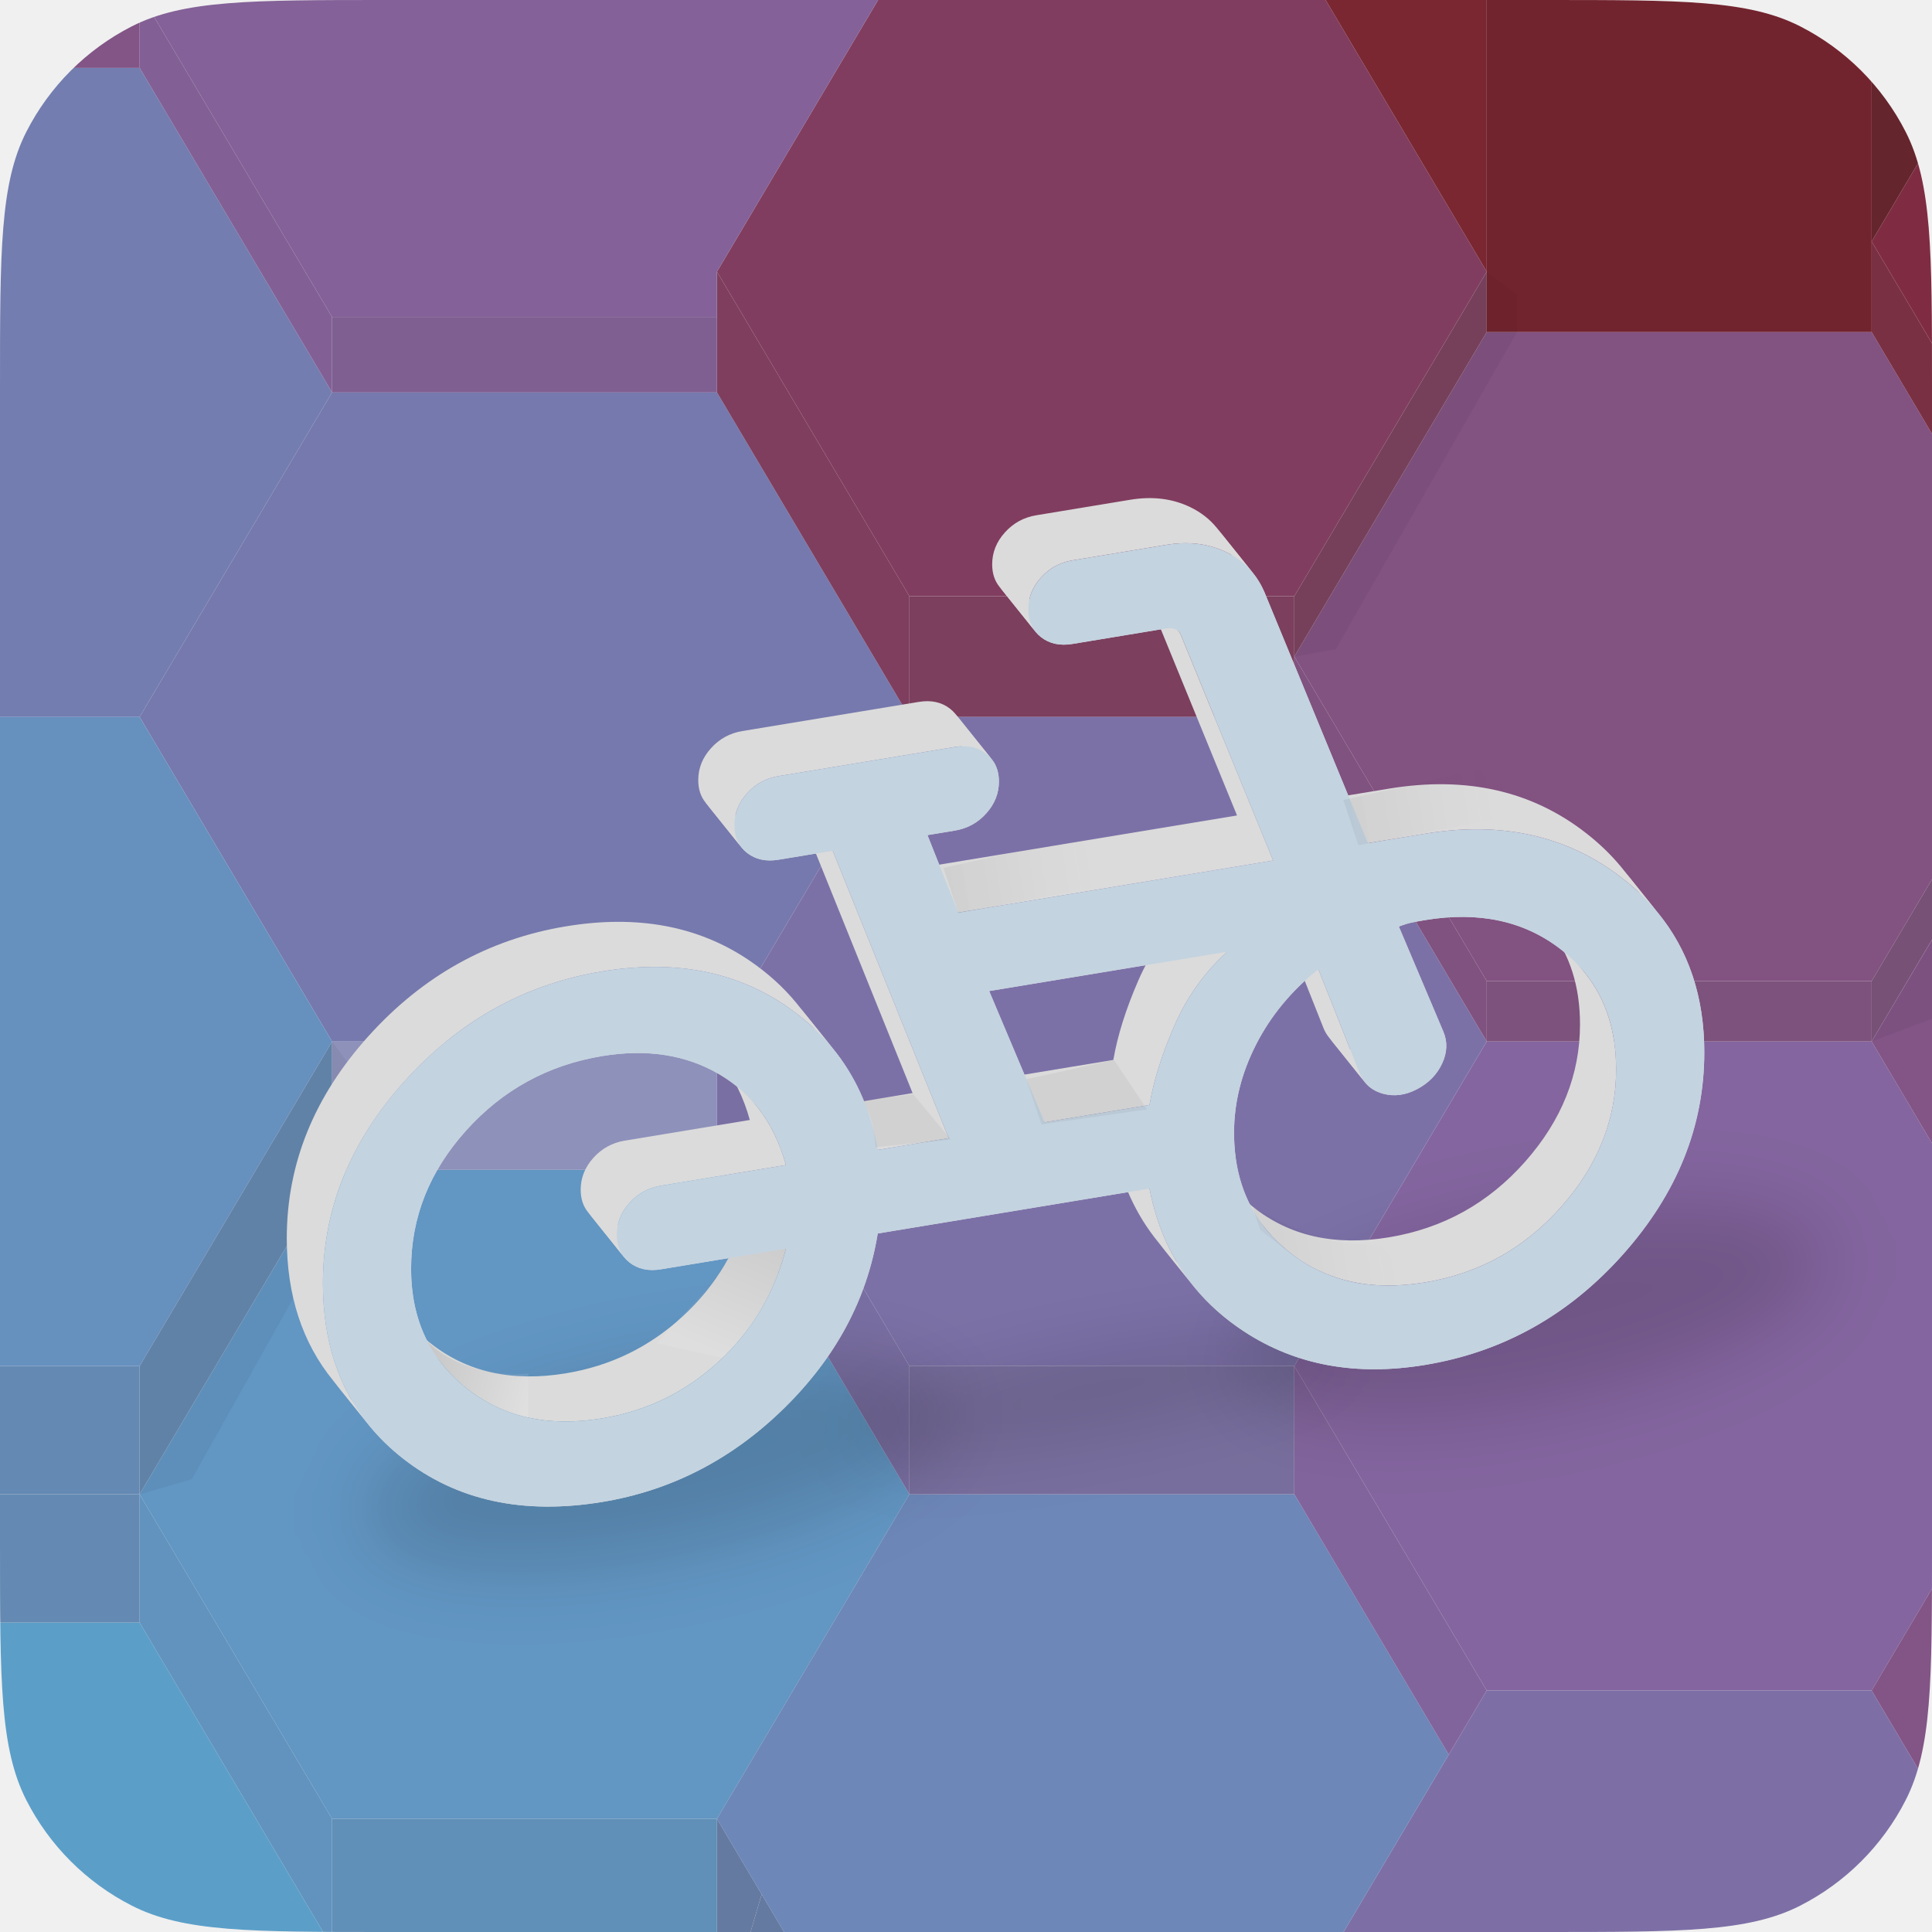
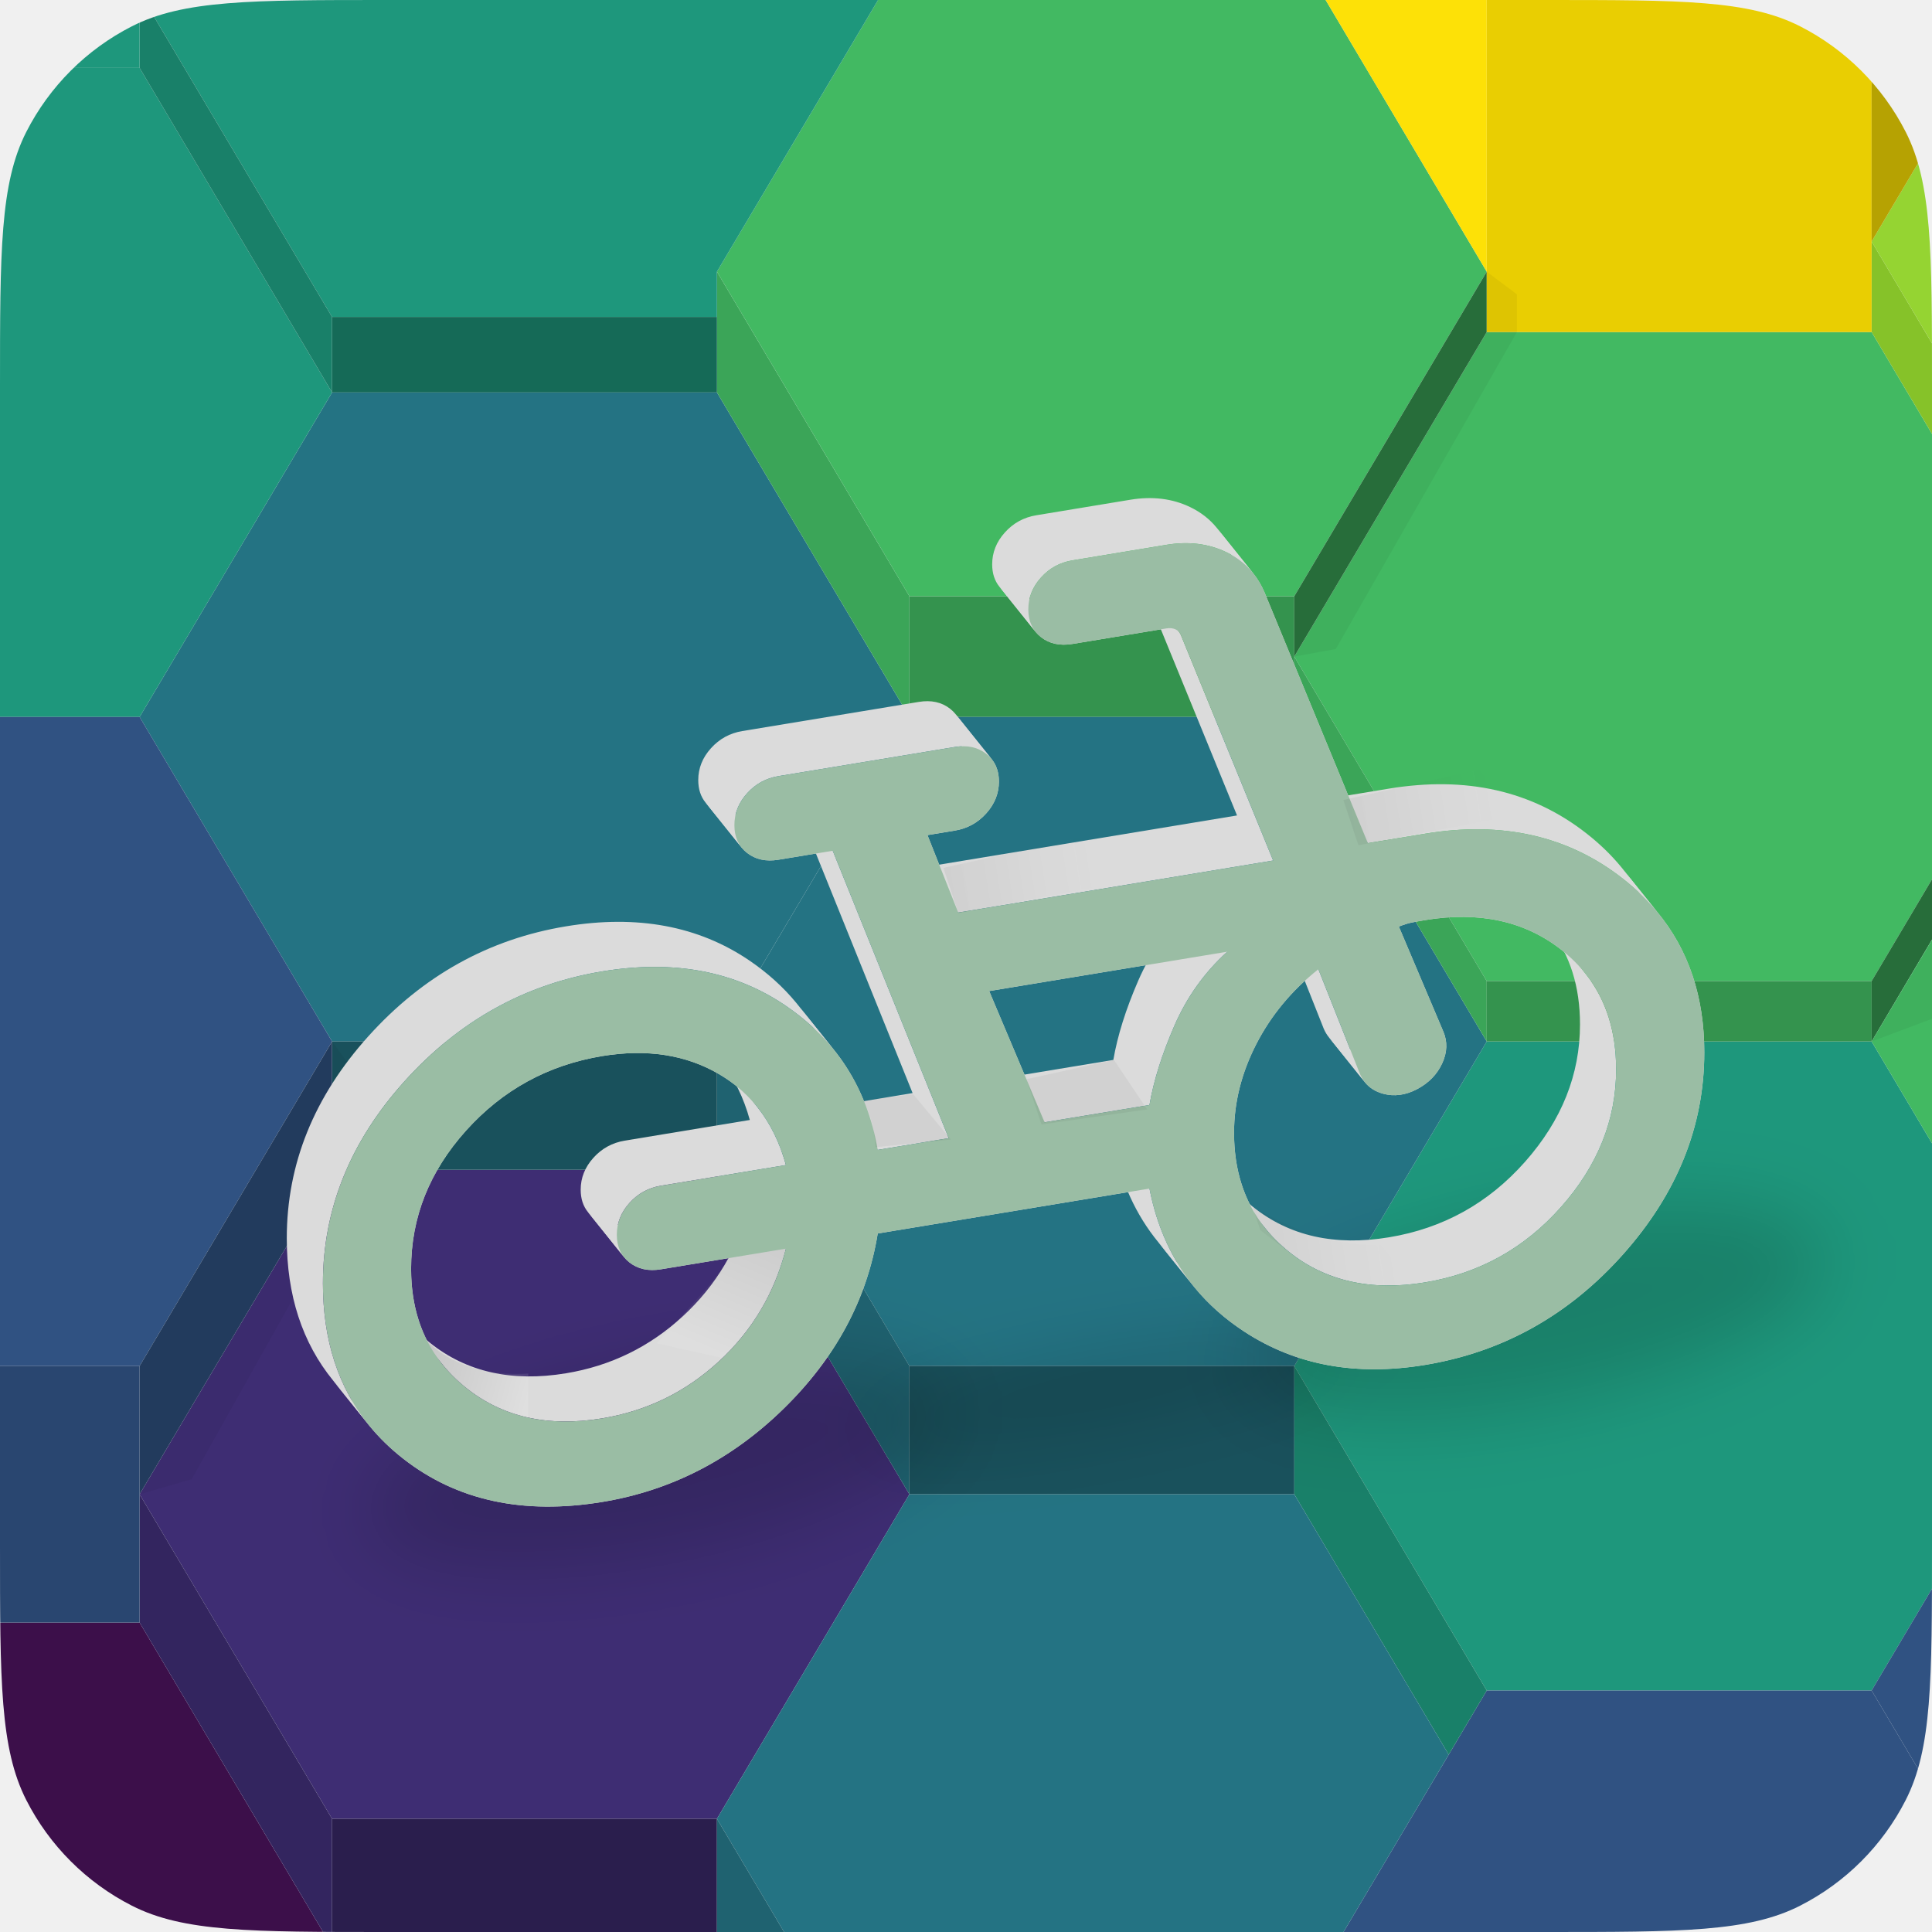
<svg xmlns="http://www.w3.org/2000/svg" width="128" height="128" viewBox="0 0 128 128" fill="none">
-   <mask id="mask0_479_269" style="mask-type:alpha" maskUnits="userSpaceOnUse" x="0" y="0" width="128" height="128">
+   <mask id="mask0_482_440" style="mask-type:alpha" maskUnits="userSpaceOnUse" x="0" y="0" width="128" height="128">
    <path d="M0 25.6C0 16.639 0 12.159 1.744 8.736C3.278 5.726 5.726 3.278 8.736 1.744C12.159 0 16.639 0 25.6 0H102.4C111.361 0 115.841 0 119.264 1.744C122.274 3.278 124.722 5.726 126.256 8.736C128 12.159 128 16.639 128 25.6V102.4C128 111.361 128 115.841 126.256 119.264C124.722 122.274 122.274 124.722 119.264 126.256C115.841 128 111.361 128 102.4 128H25.6C16.639 128 12.159 128 8.736 126.256C5.726 124.722 3.278 122.274 1.744 119.264C0 115.841 0 111.361 0 102.4V25.6Z" fill="#6C87B8" />
  </mask>
-   <g mask="url(#mask0_479_269)">
-     <path d="M22 69L9.25 47.5L22 26C31.959 26 37.542 26 47.5 26L60.25 47.5L47.5 69H22Z" fill="#7679AD" />
-     <path d="M-16.25 47.5L-29 26L-16.25 4.5H9.25L22 26L9.25 47.5L-16.25 47.5Z" fill="#737DB0" />
-     <path d="M-16.25 90.5L-29 69L-16.25 47.5L9.25 47.5L22 69L9.25 90.5H-16.25Z" fill="#6690BE" />
-     <path d="M98.5 112C93.521 103.604 90.729 98.896 85.75 90.5L98.5 69H124L136.75 90.5L124 112L98.5 112Z" fill="#84659F" />
+   <g mask="url(#mask0_482_440)">
+     <path d="M22 69L9.25 47.5L22 26C31.959 26 37.542 26 47.5 26L60.25 47.5L47.5 69H22Z" fill="#247383" />
+     <path d="M-16.25 47.5L-29 26L-16.25 4.5H9.25C14.229 12.896 17.021 17.604 22 26L9.25 47.5L-16.25 47.5Z" fill="#1E977C" />
+     <path d="M-16.25 90.5L-29 69L-16.25 47.5L9.25 47.5L22 69L9.25 90.5H-16.25Z" fill="#305282" />
+     <path d="M98.5 112C93.521 103.604 90.729 98.896 85.75 90.5L98.5 69H124L136.75 90.5L124 112L98.5 112Z" fill="#1E977C" />
    <path d="M175 26L172.035 21L162.25 4.5L175 -17L200.501 -16.999L213.25 4.501L200.5 26.001L175 26Z" fill="#825586" />
-     <path d="M98.5 155L85.75 133.5L95.98 116.25L98.5 112L124 112L136.75 133.5L124 155L98.5 155Z" fill="#7D6FA6" />
-     <path d="M136.75 133.5L124 112L136.75 90.5H162.25L175 112L162.25 133.5L136.75 133.5Z" fill="#825586" />
-     <path d="M60.25 47.5H85.75L85.75 39.5H60.25L60.25 47.5Z" fill="#7C3F5E" />
-     <path d="M47.5 26L60.25 47.5L60.25 39.5L49.872 22L47.5 18L47.5 21L47.5 26Z" fill="#7F3E5E" />
-     <path d="M60.25 39.5H85.75L96.128 22L98.5 18L85.75 -3.5H60.25L47.5 18L49.872 22L60.25 39.5Z" fill="#813D5F" />
-     <path d="M47.5 18L60.25 -3.5L47.5 -20H22L9.25 -0.5L22 21H47.5L47.5 18Z" fill="#846198" />
-     <path d="M22 26C31.959 26 37.542 26 47.5 26L47.5 21H22V26Z" fill="#7F5F91" />
-     <path d="M9.25 4.5L22 26V21L9.25 -0.5L9.25 4.5Z" fill="#826095" />
-     <path d="M85.75 47.5H60.25L47.5 69L60.25 90.5H85.75L98.5 69L85.75 47.5Z" fill="#7C71A7" />
-     <path d="M124 65L136.75 43.5L130.375 32.75L124 22H98.5C93.521 30.396 90.729 35.104 85.75 43.5C90.729 51.897 93.521 56.604 98.5 65H124Z" fill="#825281" />
-     <path d="M85.75 47.5L98.5 69L98.5 65C93.521 56.604 90.729 51.897 85.75 43.5L85.75 47.5Z" fill="#80527F" />
-     <path d="M98.5 69H124L124 65H98.5L98.5 69Z" fill="#7D527C" />
-     <path d="M136.75 44L136.75 43.5L124 65L124 69L136.75 47.5L136.75 44Z" fill="#775176" />
-     <path d="M85.75 39.5V43.5C90.729 35.104 93.521 30.396 98.5 22V18L96.128 22L85.75 39.5Z" fill="#76405B" />
-     <path d="M136.75 37.5C131.771 29.104 128.979 24.396 124 16V22L130.375 32.75L136.75 43.5V37.5Z" fill="#7A3043" />
-     <path d="M22 120.5L47.5 120.5L60.25 99L47.5 77.5H22C17.021 85.896 14.229 90.604 9.25 99L22 120.5Z" fill="#6296C3" />
-     <path d="M60.25 90.5L47.5 69V77.5L60.25 99V90.5Z" fill="#7A6FA3" />
-     <path d="M47.5 69H22V77.5H47.5V69Z" fill="#7679AD" fill-opacity="0.8" />
-     <path d="M22 69L9.25 90.5V99C14.229 90.604 17.021 85.896 22 77.5V69Z" fill="#6182A7" />
-     <path d="M9.25 90.5H-16.25L-16.25 99H9.25V90.5Z" fill="#648AB3" />
-     <path d="M47.5 120.5L50.465 125.5L56.099 135L60.25 142L85.75 142L85.75 133.5L95.98 116.25L85.75 99L60.25 99L47.5 120.5Z" fill="#6C87B8" />
-     <path d="M85.75 90.5H60.25V99L85.75 99L85.75 90.5Z" fill="#786E9E" />
-     <path d="M98.5 112C93.521 103.604 90.729 98.896 85.75 90.5L85.75 99L95.98 116.25L98.5 112Z" fill="#82649C" />
-     <path d="M-16.25 4.5H9.25L9.25 -0.5L22 -20L9.25 -38.5H-16.25L-29 -17L-16.25 4.5Z" fill="#825586" />
-     <path d="M124 69L136.75 90.5H162.25L175 69L162.25 47.5L136.75 47.5L124 69Z" fill="#825586" />
-     <path d="M162.25 4.5L136.75 4.5V-22.5L136.75 -5.5L124 16L136.75 37.5L162.25 37.5L172.035 21L162.25 4.5Z" fill="#7F2C42" />
-     <path d="M124 -1H98.5L98.5 18V22H124V16L124 -1Z" fill="#72242E" />
-     <path d="M136.75 -22.5L124 -1L124 16L136.75 -5.5L136.75 -22.5Z" fill="#65252D" />
-     <path d="M98.5 -1L85.75 -22.5V-12L85.75 -3.5L98.5 18L98.5 -1Z" fill="#7A2732" />
-     <path d="M22 129L9.25 107.5H-13.284L-15 151L9.25 150.5L15.18 140.5L22 129Z" fill="#5B9FC9" />
-     <path d="M22 120.5L9.25 99V107.5L22 129L22 120.5Z" fill="#6193BE" />
-     <path d="M9.25 99H-16.25L-13.284 107.5H9.25V99Z" fill="#648AB3" />
-     <path d="M50.465 125.5L47.5 120.5V135.5L50.465 125.5Z" fill="#657AA1" />
-     <path d="M50.465 125.5L47.5 135.5L56.099 135L50.465 125.5Z" fill="#657AA1" />
-     <path d="M47.5 120.5L22 120.5L22 129V137L47.5 135.5V120.5Z" fill="#608FB7" />
+     <path d="M98.5 155L85.75 133.5L95.98 116.25L98.5 112L124 112L136.75 133.5L124 155L98.5 155Z" fill="#305282" />
+     <path d="M136.75 133.5L124 112L136.75 90.5H162.25L175 112L162.25 133.5L136.75 133.5Z" fill="#305282" />
+     <path d="M60.25 47.5H85.75L85.75 39.5H60.25L60.25 47.5Z" fill="#34934E" />
+     <path d="M47.5 26L60.25 47.5L60.25 39.5L49.872 22L47.5 18L47.5 21L47.5 26Z" fill="#3BA558" />
+     <path d="M60.25 39.5H85.75L96.128 22L98.5 18L85.75 -3.5H60.25L47.5 18L49.872 22L60.25 39.5Z" fill="#42B962" />
+     <path d="M47.5 18L60.25 -3.5L47.5 -20H22L9.25 -0.5L22 21H47.5L47.5 18Z" fill="#1E977C" />
+     <path d="M22 26C31.959 26 37.542 26 47.5 26L47.5 21H22V26Z" fill="#156A57" />
+     <path d="M9.25 4.5C14.229 12.896 17.021 17.604 22 26V21L9.25 -0.5L9.25 4.5Z" fill="#198069" />
+     <path d="M85.75 47.5H60.25L47.5 69L60.25 90.5H85.75L98.5 69L85.75 47.5Z" fill="#247383" />
+     <path d="M124 65L136.75 43.5L130.375 32.75L124 22H98.5C93.521 30.396 90.729 35.104 85.75 43.5C90.729 51.897 93.521 56.604 98.5 65H124Z" fill="#42B962" />
+     <path d="M85.75 47.5L98.5 69L98.5 65C93.521 56.604 90.729 51.897 85.75 43.5L85.75 47.5Z" fill="#3BA558" />
+     <path d="M98.5 69H124L124 65H98.5L98.5 69Z" fill="#34934E" />
+     <path d="M136.75 44L136.75 43.5L124 65L124 69C128.979 60.604 131.771 55.897 136.75 47.5L136.75 44Z" fill="#276D3A" />
+     <path d="M85.75 39.5V43.5C90.729 35.104 93.521 30.396 98.5 22V18L96.128 22L85.75 39.5Z" fill="#276D3A" />
+     <path d="M136.75 37.5C131.771 29.104 128.979 24.396 124 16V22L130.375 32.75L136.75 43.5V37.5Z" fill="#86C229" />
+     <path d="M22 120.5L47.5 120.5L60.25 99L47.5 77.5H22C17.021 85.896 14.229 90.604 9.25 99L22 120.5Z" fill="#3E2D73" />
+     <path d="M60.25 90.5L47.5 69V77.5L60.25 99V90.5Z" fill="#1F6270" />
+     <path d="M47.5 69H22V77.5H47.5V69Z" fill="#19515C" />
+     <path d="M22 69L9.25 90.5V99C14.229 90.604 17.021 85.896 22 77.5V69Z" fill="#223B5D" />
+     <path d="M85.75 90.5H60.25V99L85.75 99L85.75 90.5Z" fill="#19515C" />
+     <path d="M98.5 112C93.521 103.604 90.729 98.896 85.75 90.5L85.75 99L95.98 116.25L98.5 112Z" fill="#198069" />
+     <path d="M-16.25 4.5H9.25L9.25 -0.5L22 -20L9.25 -38.5H-16.25L-29 -17L-16.25 4.5Z" fill="#1E977C" />
+     <path d="M124 69L136.75 90.5H162.25L175 69L162.25 47.5L136.75 47.5C131.771 55.897 128.979 60.604 124 69Z" fill="#42B962" />
+     <path d="M162.25 4.5L136.75 4.5V-22.5L136.75 -5.5L124 16L136.75 37.5L162.25 37.5L172.035 21L162.25 4.5Z" fill="#95D432" />
+     <path d="M124 -1H98.5L98.5 18V22H124V16L124 -1Z" fill="#E9CE02" />
+     <path d="M136.75 -22.5L124 -1L124 16L136.75 -5.5L136.75 -22.5Z" fill="#B6A202" />
+     <path d="M98.5 -1L85.75 -22.5V-12L85.75 -3.5L98.5 18L98.5 -1Z" fill="#FDE107" />
+     <path d="M22 129L9.25 107.5H-13.284L-15 151L9.25 150.5L15.18 140.5L22 129Z" fill="#3C0F4A" />
+     <path d="M22 120.5L9.25 99V107.5L22 129L22 120.5Z" fill="#33255F" />
+     <path d="M47.5 120.5L22 120.5L22 129V137L47.5 135.5C47.5 129.642 47.5 126.358 47.5 120.5Z" fill="#2A1E4D" />
    <path d="M22 137V129L15.18 140.5L22 137Z" fill="#5B9FC9" fill-opacity="0.8" />
+     <path d="M60.25 99L47.5 120.5L56.099 135L60.25 142L85.75 142L85.75 133.5L95.98 116.25L85.75 99L60.25 99Z" fill="#247383" />
+     <path d="M47.5 120.5V135.5L56.099 135L47.5 120.5Z" fill="#1F6270" />
+     <path d="M9.25 90.5H-16.25L-16.25 99L-13.284 107.5H9.25V99V90.5Z" fill="#294670" />
  </g>
  <path fill-rule="evenodd" clip-rule="evenodd" d="M9.25 99L12.7 98L24.2 77.5L22 77.5L9.25 99Z" fill="black" fill-opacity="0.05" />
  <path d="M22 77.5L24.2 77.5V72L22 69V77.5Z" fill="black" fill-opacity="0.05" />
  <path fill-rule="evenodd" clip-rule="evenodd" d="M85.75 43.5L88.5 43L100.5 22H98.5L85.75 43.5Z" fill="black" fill-opacity="0.05" />
  <path d="M98.5 22H100.5V19.5L98.5 18V22Z" fill="black" fill-opacity="0.05" />
-   <g filter="url(#filter0_f_479_269)">
+   <g filter="url(#filter0_f_482_440)">
    <ellipse cx="43.544" cy="96.847" rx="19.731" ry="6.107" transform="rotate(-11.2733 43.544 96.8465)" fill="black" fill-opacity="0.15" />
  </g>
-   <g filter="url(#filter1_f_479_269)">
+   <g filter="url(#filter1_f_482_440)">
    <ellipse cx="101.544" cy="86.847" rx="19.731" ry="6.107" transform="rotate(-11.2733 101.544 86.8465)" fill="black" fill-opacity="0.15" />
  </g>
-   <g filter="url(#filter2_f_479_269)">
+   <g filter="url(#filter2_f_482_440)">
    <ellipse cx="72.862" cy="92.051" rx="16.162" ry="2.091" transform="rotate(-10.6598 72.8624 92.0511)" fill="black" fill-opacity="0.15" />
  </g>
-   <mask id="mask1_479_269" style="mask-type:alpha" maskUnits="userSpaceOnUse" x="2" y="5" width="126" height="114">
+   <mask id="mask1_482_440" style="mask-type:alpha" maskUnits="userSpaceOnUse" x="2" y="5" width="126" height="114">
    <rect x="2" y="5" width="126" height="114" fill="white" />
  </mask>
-   <g mask="url(#mask1_479_269)">
+   <g mask="url(#mask1_482_440)">
    <path d="M128 67.5L124 69L130 59L128 67.5Z" fill="black" fill-opacity="0.05" />
    <path fill-rule="evenodd" clip-rule="evenodd" d="M24.469 94.456C22.419 91.946 21.394 88.803 21.394 85.026C21.394 80.103 23.198 75.638 26.805 71.634C30.413 67.629 34.775 65.204 39.893 64.358C44.616 63.578 48.663 64.33 52.033 66.616C53.246 67.439 54.287 68.379 55.156 69.436L52.761 66.45C51.893 65.393 50.852 64.453 49.639 63.63C46.269 61.344 42.222 60.591 37.499 61.372C32.381 62.217 28.018 64.643 24.411 68.648C20.804 72.652 19 77.116 19 82.04C19 85.817 20.025 88.96 22.075 91.47L24.469 94.456Z" fill="#DBDBDB" />
    <path fill-rule="evenodd" clip-rule="evenodd" d="M55.155 69.436C56.699 71.316 57.698 73.564 58.152 76.183L55.758 73.196C55.304 70.578 54.305 68.329 52.761 66.45L55.155 69.436Z" fill="#DBDBDB" />
    <path fill-rule="evenodd" clip-rule="evenodd" d="M58.152 76.183L62.856 75.406L55.171 56.365L52.777 53.379L60.462 72.419L55.758 73.197L58.152 76.183Z" fill="#DBDBDB" />
    <path fill-rule="evenodd" clip-rule="evenodd" d="M55.171 56.365L51.576 56.959C50.749 57.096 50.055 56.945 49.496 56.507C49.361 56.401 49.243 56.286 49.141 56.161L46.747 53.175C46.849 53.3 46.967 53.415 47.102 53.52C47.661 53.959 48.355 54.11 49.182 53.973L52.777 53.379L55.171 56.365Z" fill="#DBDBDB" />
    <path fill-rule="evenodd" clip-rule="evenodd" d="M49.141 56.161C48.817 55.764 48.655 55.268 48.655 54.672C48.655 53.886 48.935 53.182 49.496 52.56C50.055 51.937 50.749 51.557 51.576 51.42L63.26 49.49C64.087 49.353 64.781 49.504 65.34 49.943C65.475 50.048 65.593 50.163 65.695 50.288L63.301 47.302C63.199 47.177 63.081 47.062 62.946 46.956C62.387 46.518 61.693 46.367 60.866 46.504L49.182 48.434C48.355 48.571 47.661 48.951 47.102 49.574C46.541 50.196 46.261 50.9 46.261 51.685C46.261 52.282 46.423 52.778 46.746 53.175L49.141 56.161Z" fill="#DBDBDB" />
    <path fill-rule="evenodd" clip-rule="evenodd" d="M65.695 50.288C66.019 50.685 66.181 51.181 66.181 51.778C66.181 52.563 65.9 53.267 65.34 53.889C64.781 54.512 64.087 54.892 63.26 55.029L61.447 55.328L63.485 60.46L61.09 57.473L59.053 52.342L60.866 52.042C61.693 51.906 62.387 51.526 62.946 50.903C63.506 50.281 63.786 49.577 63.786 48.791C63.786 48.195 63.625 47.699 63.301 47.302L65.695 50.288Z" fill="#DBDBDB" />
    <path fill-rule="evenodd" clip-rule="evenodd" d="M63.484 60.46L84.35 57.012L78.253 42.112C78.222 42.028 78.182 41.954 78.133 41.892L75.739 38.906C75.788 38.968 75.828 39.041 75.859 39.126L81.956 54.026L61.09 57.473L63.484 60.46Z" fill="#DBDBDB" />
    <path fill-rule="evenodd" clip-rule="evenodd" d="M78.133 41.892C78.065 41.805 77.981 41.74 77.879 41.695C77.704 41.617 77.505 41.597 77.28 41.634L71.049 42.664C70.221 42.8 69.528 42.65 68.968 42.211C68.834 42.105 68.716 41.99 68.613 41.865L66.219 38.879C66.321 39.004 66.44 39.119 66.574 39.224C67.134 39.663 67.827 39.814 68.655 39.677L74.886 38.648C75.111 38.611 75.31 38.631 75.485 38.709C75.586 38.754 75.671 38.819 75.739 38.906L78.133 41.892Z" fill="#DBDBDB" />
    <path fill-rule="evenodd" clip-rule="evenodd" d="M68.613 41.865C68.29 41.469 68.128 40.972 68.128 40.376C68.128 39.59 68.408 38.887 68.968 38.264C69.528 37.641 70.221 37.261 71.049 37.125L77.28 36.095C78.743 35.853 80.063 36.015 81.24 36.58C81.946 36.919 82.534 37.376 83.002 37.95L80.608 34.963C80.14 34.389 79.552 33.933 78.846 33.594C77.669 33.029 76.349 32.867 74.886 33.109L68.655 34.138C67.827 34.275 67.134 34.655 66.574 35.278C66.014 35.9 65.734 36.604 65.734 37.389C65.734 37.986 65.896 38.482 66.219 38.879L68.613 41.865Z" fill="#DBDBDB" />
    <path fill-rule="evenodd" clip-rule="evenodd" d="M83.002 37.95C83.314 38.332 83.574 38.767 83.781 39.254L90.626 55.861L88.232 52.875L81.386 36.267C81.18 35.781 80.92 35.346 80.608 34.963L83.002 37.95Z" fill="#DBDBDB" />
    <path fill-rule="evenodd" clip-rule="evenodd" d="M90.627 55.861L94.416 55.235C99.534 54.389 103.896 55.379 107.503 58.203C108.369 58.881 109.131 59.617 109.789 60.412L107.395 57.426C106.737 56.631 105.975 55.895 105.109 55.217C101.502 52.392 97.14 51.403 92.022 52.249L88.232 52.875L90.627 55.861Z" fill="#DBDBDB" />
    <path fill-rule="evenodd" clip-rule="evenodd" d="M109.789 60.412C111.873 62.928 112.914 66.031 112.914 69.719C112.914 74.613 111.119 79.075 107.529 83.106C103.939 87.137 99.568 89.578 94.416 90.429C89.842 91.185 85.855 90.453 82.455 88.234C81.163 87.391 80.059 86.411 79.142 85.295L76.748 82.309C77.664 83.425 78.769 84.404 80.061 85.248C83.461 87.467 87.448 88.199 92.022 87.443C97.174 86.592 101.545 84.151 105.135 80.12C108.725 76.089 110.52 71.626 110.52 66.733C110.52 63.044 109.478 59.942 107.395 57.426L109.789 60.412Z" fill="#DBDBDB" />
    <path fill-rule="evenodd" clip-rule="evenodd" d="M79.142 85.295C77.647 83.475 76.652 81.292 76.156 78.747L73.762 75.76C74.258 78.306 75.253 80.489 76.748 82.309L79.142 85.295Z" fill="#DBDBDB" />
    <path fill-rule="evenodd" clip-rule="evenodd" d="M76.156 78.747L58.152 81.722C57.443 86.086 55.367 89.952 51.925 93.321C48.482 96.69 44.477 98.752 39.909 99.507C34.663 100.374 30.266 99.419 26.718 96.644C25.866 95.978 25.116 95.248 24.469 94.456L22.075 91.469C22.722 92.262 23.472 92.991 24.323 93.657C27.872 96.433 32.269 97.388 37.515 96.521C42.083 95.766 46.088 93.704 49.531 90.335C52.973 86.966 55.048 83.099 55.758 78.736L73.762 75.76L76.156 78.747Z" fill="#DBDBDB" />
    <path fill-rule="evenodd" clip-rule="evenodd" d="M52.071 82.727L43.787 84.095C42.96 84.232 42.266 84.081 41.707 83.643C41.572 83.537 41.454 83.422 41.352 83.297L38.958 80.311C39.06 80.436 39.178 80.551 39.312 80.656C39.872 81.095 40.566 81.246 41.393 81.109L49.677 79.74L52.071 82.727Z" fill="#DBDBDB" />
    <path fill-rule="evenodd" clip-rule="evenodd" d="M41.352 83.297C41.028 82.9 40.866 82.404 40.866 81.808C40.866 81.022 41.146 80.318 41.707 79.696C42.266 79.073 42.96 78.693 43.787 78.556L52.071 77.188C51.663 75.713 51.045 74.45 50.216 73.397L47.822 70.41C48.651 71.464 49.269 72.727 49.677 74.201L41.393 75.57C40.566 75.707 39.872 76.087 39.312 76.71C38.752 77.332 38.472 78.036 38.472 78.821C38.472 79.418 38.634 79.914 38.958 80.311L41.352 83.297Z" fill="#DBDBDB" />
    <path fill-rule="evenodd" clip-rule="evenodd" d="M50.216 73.397C49.51 72.499 48.65 71.755 47.637 71.163C45.435 69.877 42.854 69.479 39.893 69.968C36.307 70.561 33.301 72.207 30.874 74.908C28.449 77.61 27.236 80.66 27.236 84.061C27.236 86.513 27.9 88.59 29.228 90.291L26.834 87.305C25.506 85.604 24.842 83.527 24.842 81.075C24.842 77.674 26.055 74.623 28.48 71.922C30.907 69.221 33.913 67.574 37.499 66.982C40.46 66.493 43.041 66.891 45.243 68.177C46.256 68.769 47.115 69.513 47.822 70.41L50.216 73.397Z" fill="#DBDBDB" />
    <path fill-rule="evenodd" clip-rule="evenodd" d="M29.228 90.291C29.695 90.889 30.244 91.441 30.874 91.945C33.3 93.888 36.307 94.563 39.893 93.971C42.854 93.481 45.435 92.221 47.637 90.188C49.839 88.155 51.317 85.668 52.071 82.727L49.677 79.74C48.922 82.682 47.444 85.169 45.243 87.202C43.041 89.234 40.46 90.495 37.499 90.984C33.913 91.577 30.906 90.902 28.48 88.959C27.849 88.454 27.301 87.903 26.834 87.305L29.228 90.291Z" fill="#DBDBDB" />
-     <path d="M35 94.5V91C31.449 91.245 28.343 89.868 27 87V90.5L35 94.5Z" fill="url(#paint0_linear_479_269)" fill-opacity="0.1" />
+     <path d="M35 94.5V91C31.449 91.245 28.343 89.868 27 87V90.5L35 94.5Z" fill="url(#paint0_linear_482_440)" fill-opacity="0.1" />
    <path fill-rule="evenodd" clip-rule="evenodd" d="M69.207 74.356L76.156 73.208C76.431 71.605 76.981 69.853 77.808 67.953C78.635 66.053 79.802 64.419 81.31 63.053L78.916 60.067C77.408 61.433 76.24 63.067 75.413 64.967C74.587 66.867 74.037 68.618 73.762 70.222L66.812 71.37L69.207 74.356Z" fill="#DBDBDB" />
    <path fill-rule="evenodd" clip-rule="evenodd" d="M81.31 63.053L65.536 65.66L69.207 74.356L66.813 71.37L63.142 62.673L78.916 60.067L81.31 63.053Z" fill="#DBDBDB" />
    <path fill-rule="evenodd" clip-rule="evenodd" d="M105.081 64.553C104.614 63.958 104.065 63.413 103.435 62.919C101.008 61.02 98.002 60.366 94.416 60.959C94.061 61.017 93.759 61.073 93.51 61.126C93.26 61.179 92.983 61.266 92.678 61.388L95.621 68.337C95.911 69.013 95.887 69.718 95.549 70.45C95.212 71.182 94.657 71.752 93.884 72.16C93.12 72.561 92.371 72.662 91.637 72.463C91.138 72.328 90.74 72.08 90.444 71.721L88.05 68.735C88.346 69.094 88.743 69.341 89.243 69.477C89.977 69.676 90.726 69.575 91.49 69.174C92.263 68.766 92.818 68.196 93.155 67.464C93.493 66.731 93.517 66.027 93.227 65.351L90.284 58.402C90.589 58.28 90.866 58.193 91.115 58.14C91.365 58.087 91.667 58.031 92.022 57.972C95.608 57.38 98.614 58.033 101.04 59.933C101.671 60.427 102.22 60.972 102.686 61.566L105.081 64.553Z" fill="#DBDBDB" />
    <path fill-rule="evenodd" clip-rule="evenodd" d="M90.444 71.721C90.305 71.552 90.189 71.358 90.095 71.139L87.346 64.214L84.952 61.228L87.701 68.153C87.795 68.371 87.911 68.566 88.05 68.735L90.444 71.721Z" fill="#DBDBDB" />
    <path fill-rule="evenodd" clip-rule="evenodd" d="M87.346 64.214C85.573 65.625 84.199 67.284 83.223 69.192C82.247 71.101 81.758 73.054 81.758 75.052C81.758 77.504 82.423 79.581 83.751 81.282L81.357 78.296C80.028 76.595 79.364 74.518 79.364 72.065C79.364 70.067 79.852 68.114 80.829 66.206C81.805 64.298 83.179 62.639 84.952 61.228L87.346 64.214Z" fill="#DBDBDB" />
    <path fill-rule="evenodd" clip-rule="evenodd" d="M83.751 81.282C84.218 81.88 84.766 82.431 85.397 82.936C87.823 84.879 90.829 85.554 94.415 84.962C98 84.369 101.007 82.701 103.433 79.956C105.86 77.212 107.073 74.178 107.073 70.855C107.073 68.346 106.409 66.246 105.08 64.553L102.686 61.566C104.015 63.259 104.679 65.36 104.679 67.868C104.679 71.192 103.466 74.226 101.039 76.97C98.612 79.714 95.606 81.383 92.021 81.975C88.434 82.568 85.428 81.893 83.003 79.95C82.372 79.445 81.824 78.894 81.357 78.296L83.751 81.282Z" fill="#DBDBDB" />
-     <path d="M48.005 82.5H47.5C47.706 82.478 47.873 82.478 48.005 82.5L52.5 82.5C51.765 85.272 50.101 87.291 48 90L43.5 89L43.507 88.993C47.128 85.077 49.309 82.719 48.005 82.5Z" fill="url(#paint1_linear_479_269)" fill-opacity="0.08" />
-     <path d="M39.909 99.507C34.663 100.374 30.266 99.419 26.718 96.644C23.169 93.868 21.394 89.996 21.394 85.026C21.394 80.103 23.198 75.638 26.805 71.634C30.412 67.629 34.775 65.204 39.893 64.358C44.616 63.578 48.663 64.33 52.033 66.616C55.403 68.903 57.443 72.091 58.152 76.183L62.856 75.406L55.171 56.365L51.576 56.959C50.749 57.096 50.055 56.945 49.496 56.507C48.935 56.068 48.656 55.456 48.656 54.672C48.656 53.886 48.935 53.182 49.496 52.56C50.055 51.937 50.749 51.557 51.576 51.42L63.26 49.49C64.087 49.353 64.781 49.504 65.341 49.943C65.901 50.381 66.181 50.993 66.181 51.778C66.181 52.563 65.901 53.267 65.341 53.889C64.781 54.512 64.087 54.892 63.26 55.029L61.447 55.328L63.485 60.46L84.35 57.012L78.254 42.112C78.179 41.911 78.054 41.772 77.879 41.695C77.704 41.617 77.504 41.597 77.28 41.634L71.049 42.664C70.221 42.8 69.528 42.65 68.968 42.211C68.408 41.772 68.128 41.161 68.128 40.376C68.128 39.591 68.408 38.887 68.968 38.264C69.528 37.641 70.221 37.261 71.049 37.125L77.28 36.095C78.743 35.853 80.063 36.015 81.24 36.58C82.417 37.145 83.264 38.037 83.781 39.254L90.626 55.861L94.416 55.235C99.534 54.389 103.896 55.379 107.503 58.204C111.111 61.028 112.914 64.866 112.914 69.719C112.914 74.613 111.119 79.075 107.529 83.107C103.939 87.137 99.568 89.578 94.416 90.43C89.842 91.185 85.855 90.453 82.455 88.234C79.055 86.015 76.955 82.852 76.156 78.747L58.152 81.722C57.443 86.086 55.367 89.952 51.925 93.321C48.482 96.69 44.477 98.752 39.909 99.507ZM39.893 93.971C42.854 93.481 45.435 92.221 47.637 90.188C49.839 88.156 51.317 85.668 52.071 82.727L43.787 84.095C42.96 84.232 42.266 84.081 41.707 83.643C41.147 83.204 40.866 82.592 40.866 81.808C40.866 81.022 41.147 80.318 41.707 79.696C42.266 79.073 42.96 78.693 43.787 78.556L52.071 77.188C51.317 74.458 49.839 72.45 47.637 71.163C45.435 69.877 42.854 69.479 39.893 69.968C36.307 70.561 33.3 72.207 30.874 74.908C28.449 77.61 27.236 80.66 27.236 84.061C27.236 87.375 28.449 90.003 30.874 91.945C33.3 93.888 36.307 94.563 39.893 93.971ZM69.207 74.356L76.156 73.208C76.431 71.605 76.981 69.853 77.808 67.953C78.635 66.053 79.802 64.419 81.31 63.053L65.536 65.66L69.207 74.356ZM94.415 84.962C98 84.369 101.006 82.701 103.433 79.956C105.86 77.212 107.073 74.178 107.073 70.855C107.073 67.465 105.86 64.82 103.434 62.919C101.008 61.02 98.002 60.366 94.416 60.959C94.061 61.017 93.759 61.073 93.509 61.126C93.26 61.179 92.983 61.266 92.678 61.388L95.621 68.337C95.911 69.014 95.887 69.718 95.549 70.45C95.212 71.182 94.656 71.752 93.884 72.16C93.12 72.561 92.371 72.662 91.637 72.463C90.902 72.264 90.388 71.823 90.095 71.139L87.346 64.214C85.573 65.625 84.199 67.284 83.223 69.192C82.247 71.101 81.759 73.054 81.759 75.052C81.759 78.366 82.971 80.994 85.397 82.936C87.823 84.879 90.829 85.554 94.415 84.962Z" fill="#C3D3E0" />
+     <path d="M48.005 82.5H47.5C47.706 82.478 47.873 82.478 48.005 82.5L52.5 82.5C51.765 85.272 50.101 87.291 48 90L43.5 89L43.507 88.993C47.128 85.077 49.309 82.719 48.005 82.5Z" fill="url(#paint1_linear_482_440)" fill-opacity="0.08" />
+     <path d="M39.909 99.507C34.663 100.374 30.266 99.419 26.718 96.644C23.169 93.868 21.394 89.996 21.394 85.026C21.394 80.103 23.198 75.638 26.805 71.634C30.412 67.629 34.775 65.204 39.893 64.358C44.616 63.578 48.663 64.33 52.033 66.616C55.403 68.903 57.443 72.091 58.152 76.183L62.856 75.406L55.171 56.365L51.576 56.959C50.749 57.096 50.055 56.945 49.496 56.507C48.935 56.068 48.656 55.456 48.656 54.672C48.656 53.886 48.935 53.182 49.496 52.56C50.055 51.937 50.749 51.557 51.576 51.42L63.26 49.49C64.087 49.353 64.781 49.504 65.341 49.943C65.901 50.381 66.181 50.993 66.181 51.778C66.181 52.563 65.901 53.267 65.341 53.889C64.781 54.512 64.087 54.892 63.26 55.029L61.447 55.328L63.485 60.46L84.35 57.012L78.254 42.112C78.179 41.911 78.054 41.772 77.879 41.695C77.704 41.617 77.504 41.597 77.28 41.634L71.049 42.664C70.221 42.8 69.528 42.65 68.968 42.211C68.408 41.772 68.128 41.161 68.128 40.376C68.128 39.591 68.408 38.887 68.968 38.264C69.528 37.641 70.221 37.261 71.049 37.125L77.28 36.095C78.743 35.853 80.063 36.015 81.24 36.58C82.417 37.145 83.264 38.037 83.781 39.254L90.626 55.861L94.416 55.235C99.534 54.389 103.896 55.379 107.503 58.204C111.111 61.028 112.914 64.866 112.914 69.719C112.914 74.613 111.119 79.075 107.529 83.107C103.939 87.137 99.568 89.578 94.416 90.43C89.842 91.185 85.855 90.453 82.455 88.234C79.055 86.015 76.955 82.852 76.156 78.747L58.152 81.722C57.443 86.086 55.367 89.952 51.925 93.321C48.482 96.69 44.477 98.752 39.909 99.507ZM39.893 93.971C42.854 93.481 45.435 92.221 47.637 90.188C49.839 88.156 51.317 85.668 52.071 82.727L43.787 84.095C42.96 84.232 42.266 84.081 41.707 83.643C41.147 83.204 40.866 82.592 40.866 81.808C40.866 81.022 41.147 80.318 41.707 79.696C42.266 79.073 42.96 78.693 43.787 78.556L52.071 77.188C51.317 74.458 49.839 72.45 47.637 71.163C45.435 69.877 42.854 69.479 39.893 69.968C36.307 70.561 33.3 72.207 30.874 74.908C28.449 77.61 27.236 80.66 27.236 84.061C27.236 87.375 28.449 90.003 30.874 91.945C33.3 93.888 36.307 94.563 39.893 93.971ZM69.207 74.356L76.156 73.208C76.431 71.605 76.981 69.853 77.808 67.953C78.635 66.053 79.802 64.419 81.31 63.053L65.536 65.66L69.207 74.356ZM94.415 84.962C98 84.369 101.006 82.701 103.433 79.956C105.86 77.212 107.073 74.178 107.073 70.855C107.073 67.465 105.86 64.82 103.434 62.919C101.008 61.02 98.002 60.366 94.416 60.959C94.061 61.017 93.759 61.073 93.509 61.126C93.26 61.179 92.983 61.266 92.678 61.388L95.621 68.337C95.911 69.014 95.887 69.718 95.549 70.45C95.212 71.182 94.656 71.752 93.884 72.16C93.12 72.561 92.371 72.662 91.637 72.463C90.902 72.264 90.388 71.823 90.095 71.139L87.346 64.214C85.573 65.625 84.199 67.284 83.223 69.192C82.247 71.101 81.759 73.054 81.759 75.052C81.759 78.366 82.971 80.994 85.397 82.936C87.823 84.879 90.829 85.554 94.415 84.962Z" fill="#9ABDA4" />
  </g>
  <path d="M63 75.5L60.5 72.5L57.2 72.9C57.771 74.11 57.918 74.789 58 76L63 75.5Z" fill="black" fill-opacity="0.05" />
  <path d="M76 73.5L73.8 70.222L68 71.5L69 74.5L76 73.5Z" fill="black" fill-opacity="0.05" />
-   <path d="M74 58.5L71.5 55.5L62.5 57.5L63.5 60.5L74 58.5Z" fill="url(#paint2_linear_479_269)" fill-opacity="0.05" />
-   <path d="M100.5 54L98 51L89 53L90 56L100.5 54Z" fill="url(#paint3_linear_479_269)" fill-opacity="0.05" />
-   <path d="M94 85.5L91.5 82.5C88.186 82.497 86.323 81.74 83 80L83.5 81.5C87.192 84.392 88.657 85.308 94 85.5Z" fill="url(#paint4_linear_479_269)" fill-opacity="0.05" />
+   <path d="M74 58.5L71.5 55.5L62.5 57.5L63.5 60.5L74 58.5Z" fill="url(#paint2_linear_482_440)" fill-opacity="0.05" />
+   <path d="M100.5 54L98 51L89 53L90 56L100.5 54Z" fill="url(#paint3_linear_482_440)" fill-opacity="0.05" />
+   <path d="M94 85.5L91.5 82.5C88.186 82.497 86.323 81.74 83 80L83.5 81.5C87.192 84.392 88.657 85.308 94 85.5Z" fill="url(#paint4_linear_482_440)" fill-opacity="0.05" />
  <defs>
-     <filter id="filter0_f_479_269" x="19.156" y="84.722" width="48.775" height="24.25" filterUnits="userSpaceOnUse" color-interpolation-filters="sRGB">
+     <filter id="filter0_f_482_440" x="19.156" y="84.722" width="48.775" height="24.25" filterUnits="userSpaceOnUse" color-interpolation-filters="sRGB">
      <feFlood flood-opacity="0" result="BackgroundImageFix" />
      <feBlend mode="normal" in="SourceGraphic" in2="BackgroundImageFix" result="shape" />
-       <feGaussianBlur stdDeviation="2.5" result="effect1_foregroundBlur_479_269" />
+       <feGaussianBlur stdDeviation="2.5" result="effect1_foregroundBlur_482_440" />
    </filter>
-     <filter id="filter1_f_479_269" x="77.156" y="74.722" width="48.775" height="24.25" filterUnits="userSpaceOnUse" color-interpolation-filters="sRGB">
+     <filter id="filter1_f_482_440" x="77.156" y="74.722" width="48.775" height="24.25" filterUnits="userSpaceOnUse" color-interpolation-filters="sRGB">
      <feFlood flood-opacity="0" result="BackgroundImageFix" />
      <feBlend mode="normal" in="SourceGraphic" in2="BackgroundImageFix" result="shape" />
-       <feGaussianBlur stdDeviation="2.5" result="effect1_foregroundBlur_479_269" />
+       <feGaussianBlur stdDeviation="2.5" result="effect1_foregroundBlur_482_440" />
    </filter>
-     <filter id="filter2_f_479_269" x="51.975" y="83.423" width="41.775" height="17.256" filterUnits="userSpaceOnUse" color-interpolation-filters="sRGB">
+     <filter id="filter2_f_482_440" x="51.975" y="83.423" width="41.775" height="17.256" filterUnits="userSpaceOnUse" color-interpolation-filters="sRGB">
      <feFlood flood-opacity="0" result="BackgroundImageFix" />
      <feBlend mode="normal" in="SourceGraphic" in2="BackgroundImageFix" result="shape" />
-       <feGaussianBlur stdDeviation="2.5" result="effect1_foregroundBlur_479_269" />
+       <feGaussianBlur stdDeviation="2.5" result="effect1_foregroundBlur_482_440" />
    </filter>
-     <linearGradient id="paint0_linear_479_269" x1="27.5" y1="90" x2="35" y2="92" gradientUnits="userSpaceOnUse">
+     <linearGradient id="paint0_linear_482_440" x1="27.5" y1="90" x2="35" y2="92" gradientUnits="userSpaceOnUse">
      <stop />
      <stop offset="1" stop-color="white" />
    </linearGradient>
-     <linearGradient id="paint1_linear_479_269" x1="51.5" y1="81" x2="47.75" y2="90" gradientUnits="userSpaceOnUse">
+     <linearGradient id="paint1_linear_482_440" x1="51.5" y1="81" x2="47.75" y2="90" gradientUnits="userSpaceOnUse">
      <stop />
      <stop offset="1" stop-color="white" />
    </linearGradient>
-     <linearGradient id="paint2_linear_479_269" x1="63" y1="59" x2="72.5" y2="57.5" gradientUnits="userSpaceOnUse">
+     <linearGradient id="paint2_linear_482_440" x1="63" y1="59" x2="72.5" y2="57.5" gradientUnits="userSpaceOnUse">
      <stop />
      <stop offset="1" stop-color="#666666" stop-opacity="0" />
    </linearGradient>
-     <linearGradient id="paint3_linear_479_269" x1="89.5" y1="54.5" x2="99" y2="53" gradientUnits="userSpaceOnUse">
+     <linearGradient id="paint3_linear_482_440" x1="89.5" y1="54.5" x2="99" y2="53" gradientUnits="userSpaceOnUse">
      <stop />
      <stop offset="1" stop-color="#666666" stop-opacity="0" />
    </linearGradient>
-     <linearGradient id="paint4_linear_479_269" x1="82.5" y1="81.5" x2="92" y2="80" gradientUnits="userSpaceOnUse">
+     <linearGradient id="paint4_linear_482_440" x1="82.5" y1="81.5" x2="92" y2="80" gradientUnits="userSpaceOnUse">
      <stop />
      <stop offset="1" stop-color="#666666" stop-opacity="0" />
    </linearGradient>
  </defs>
</svg>
